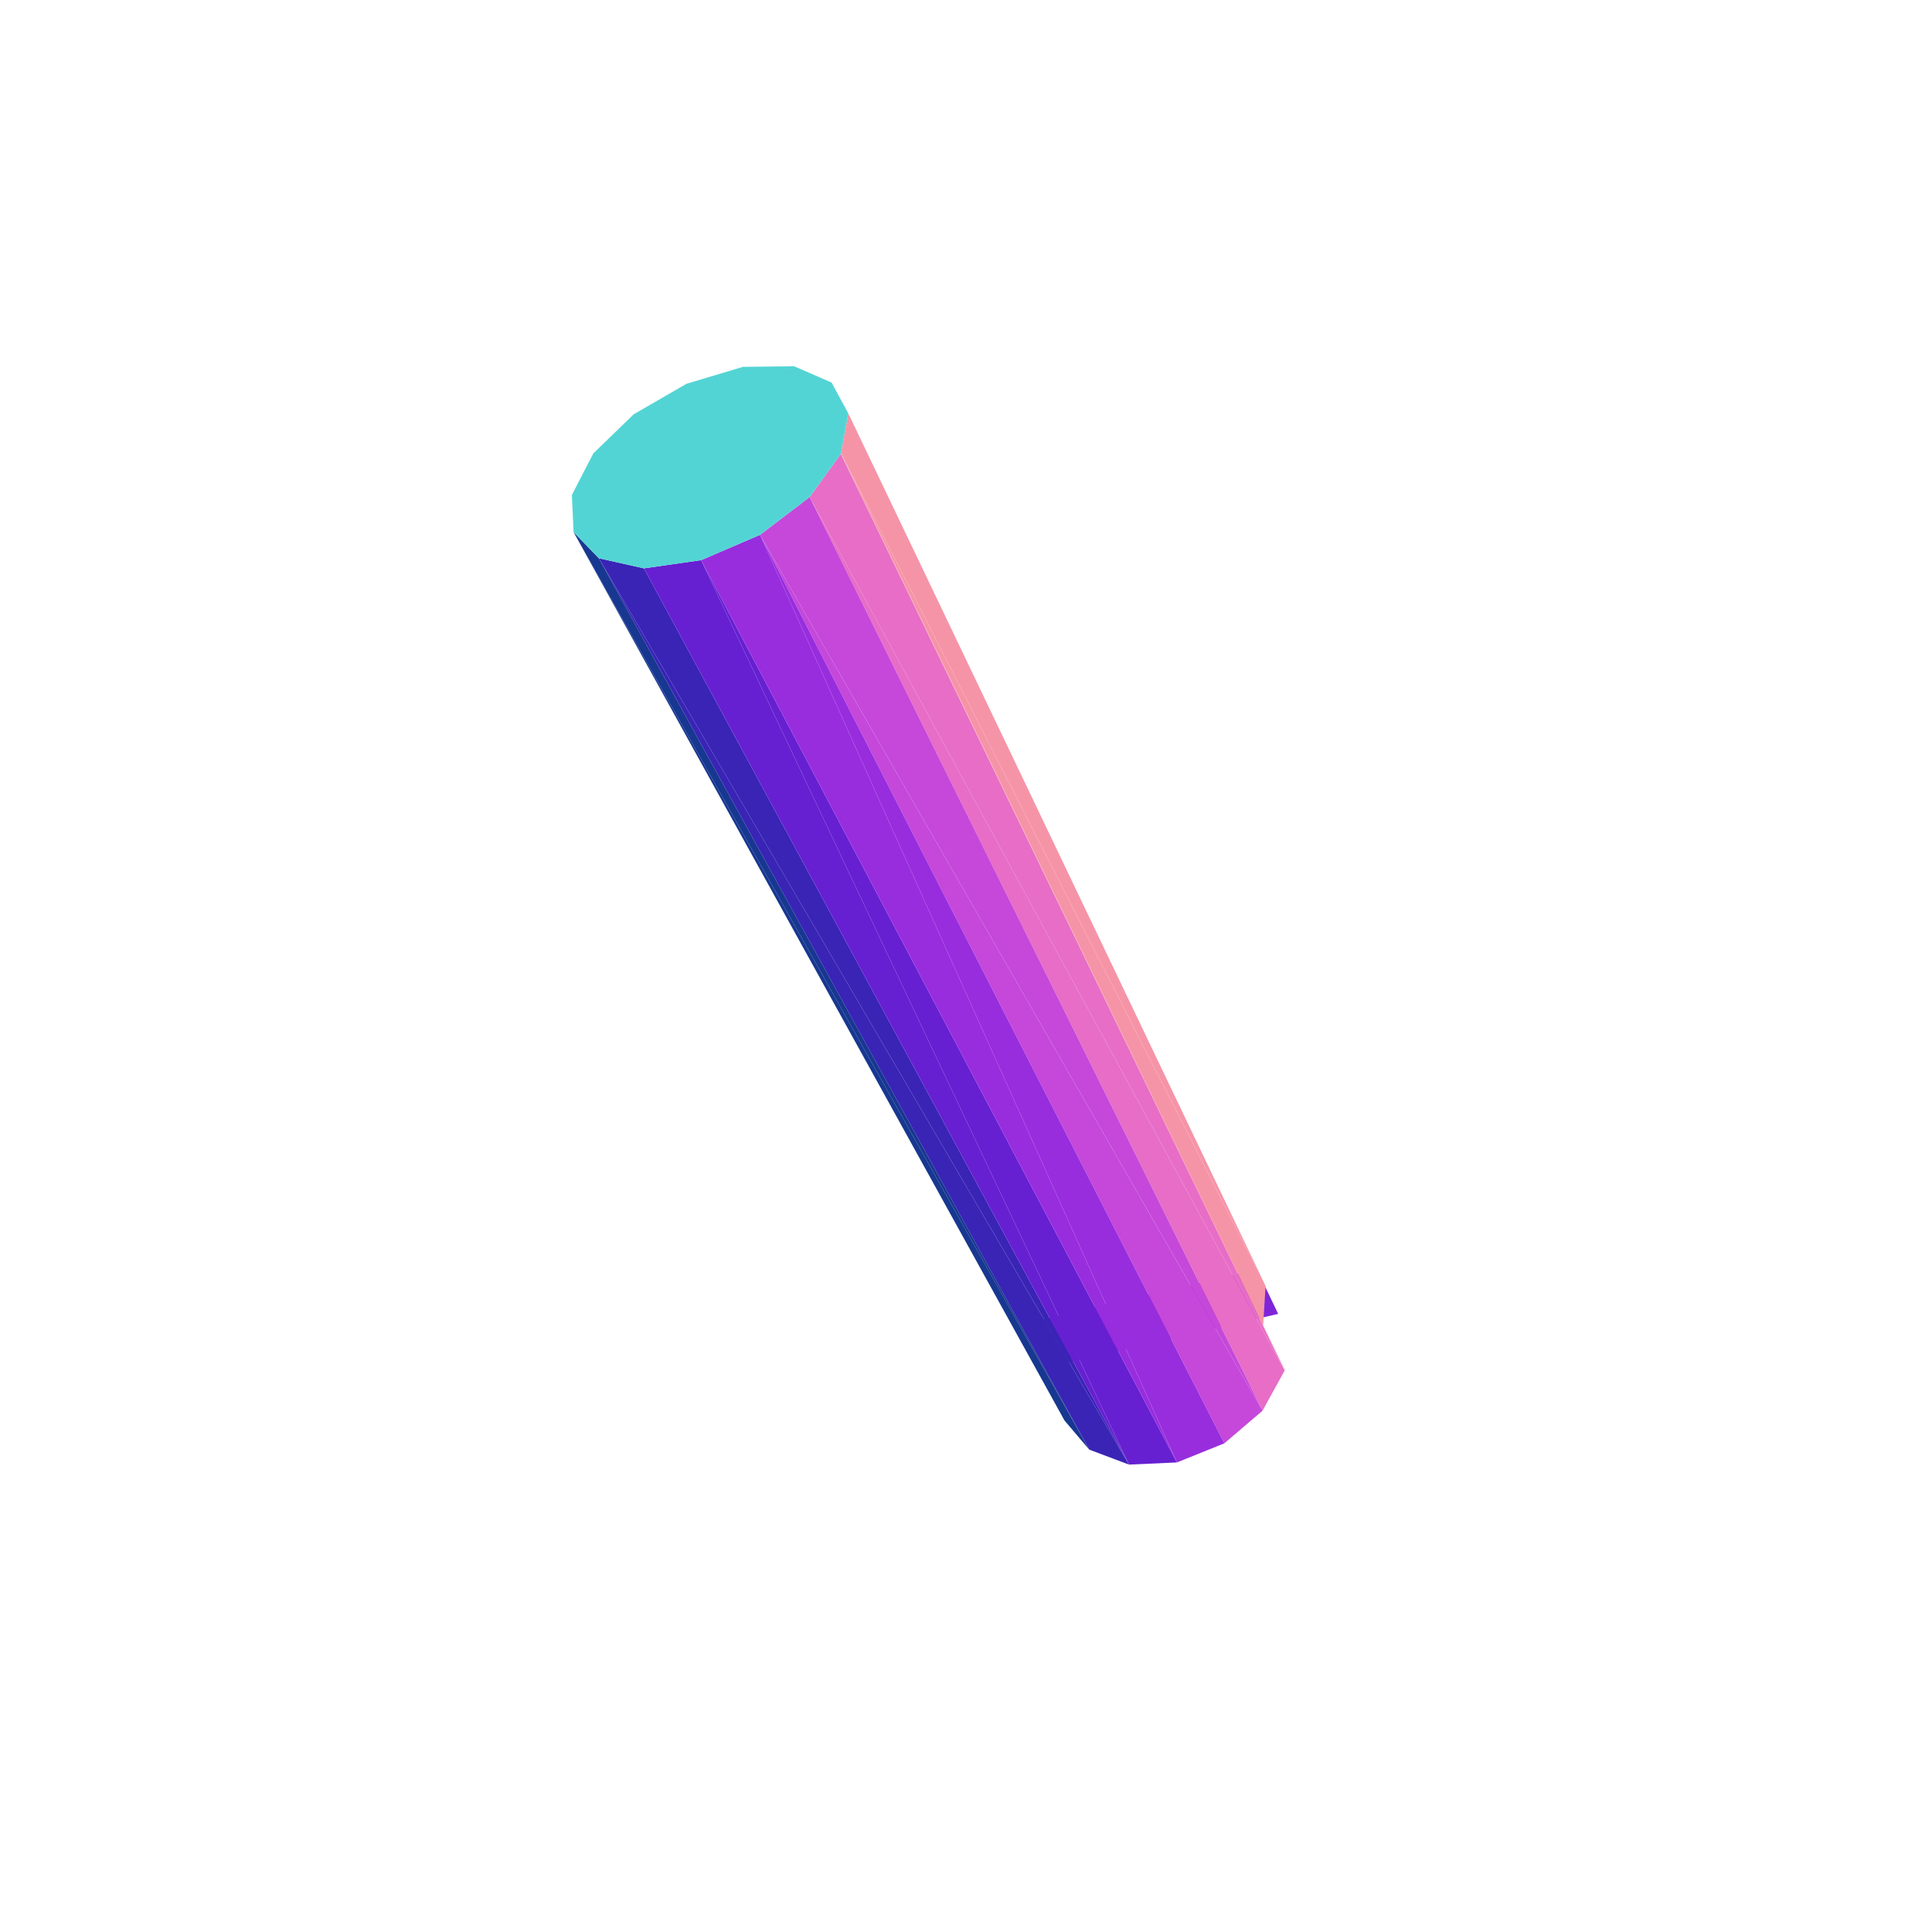
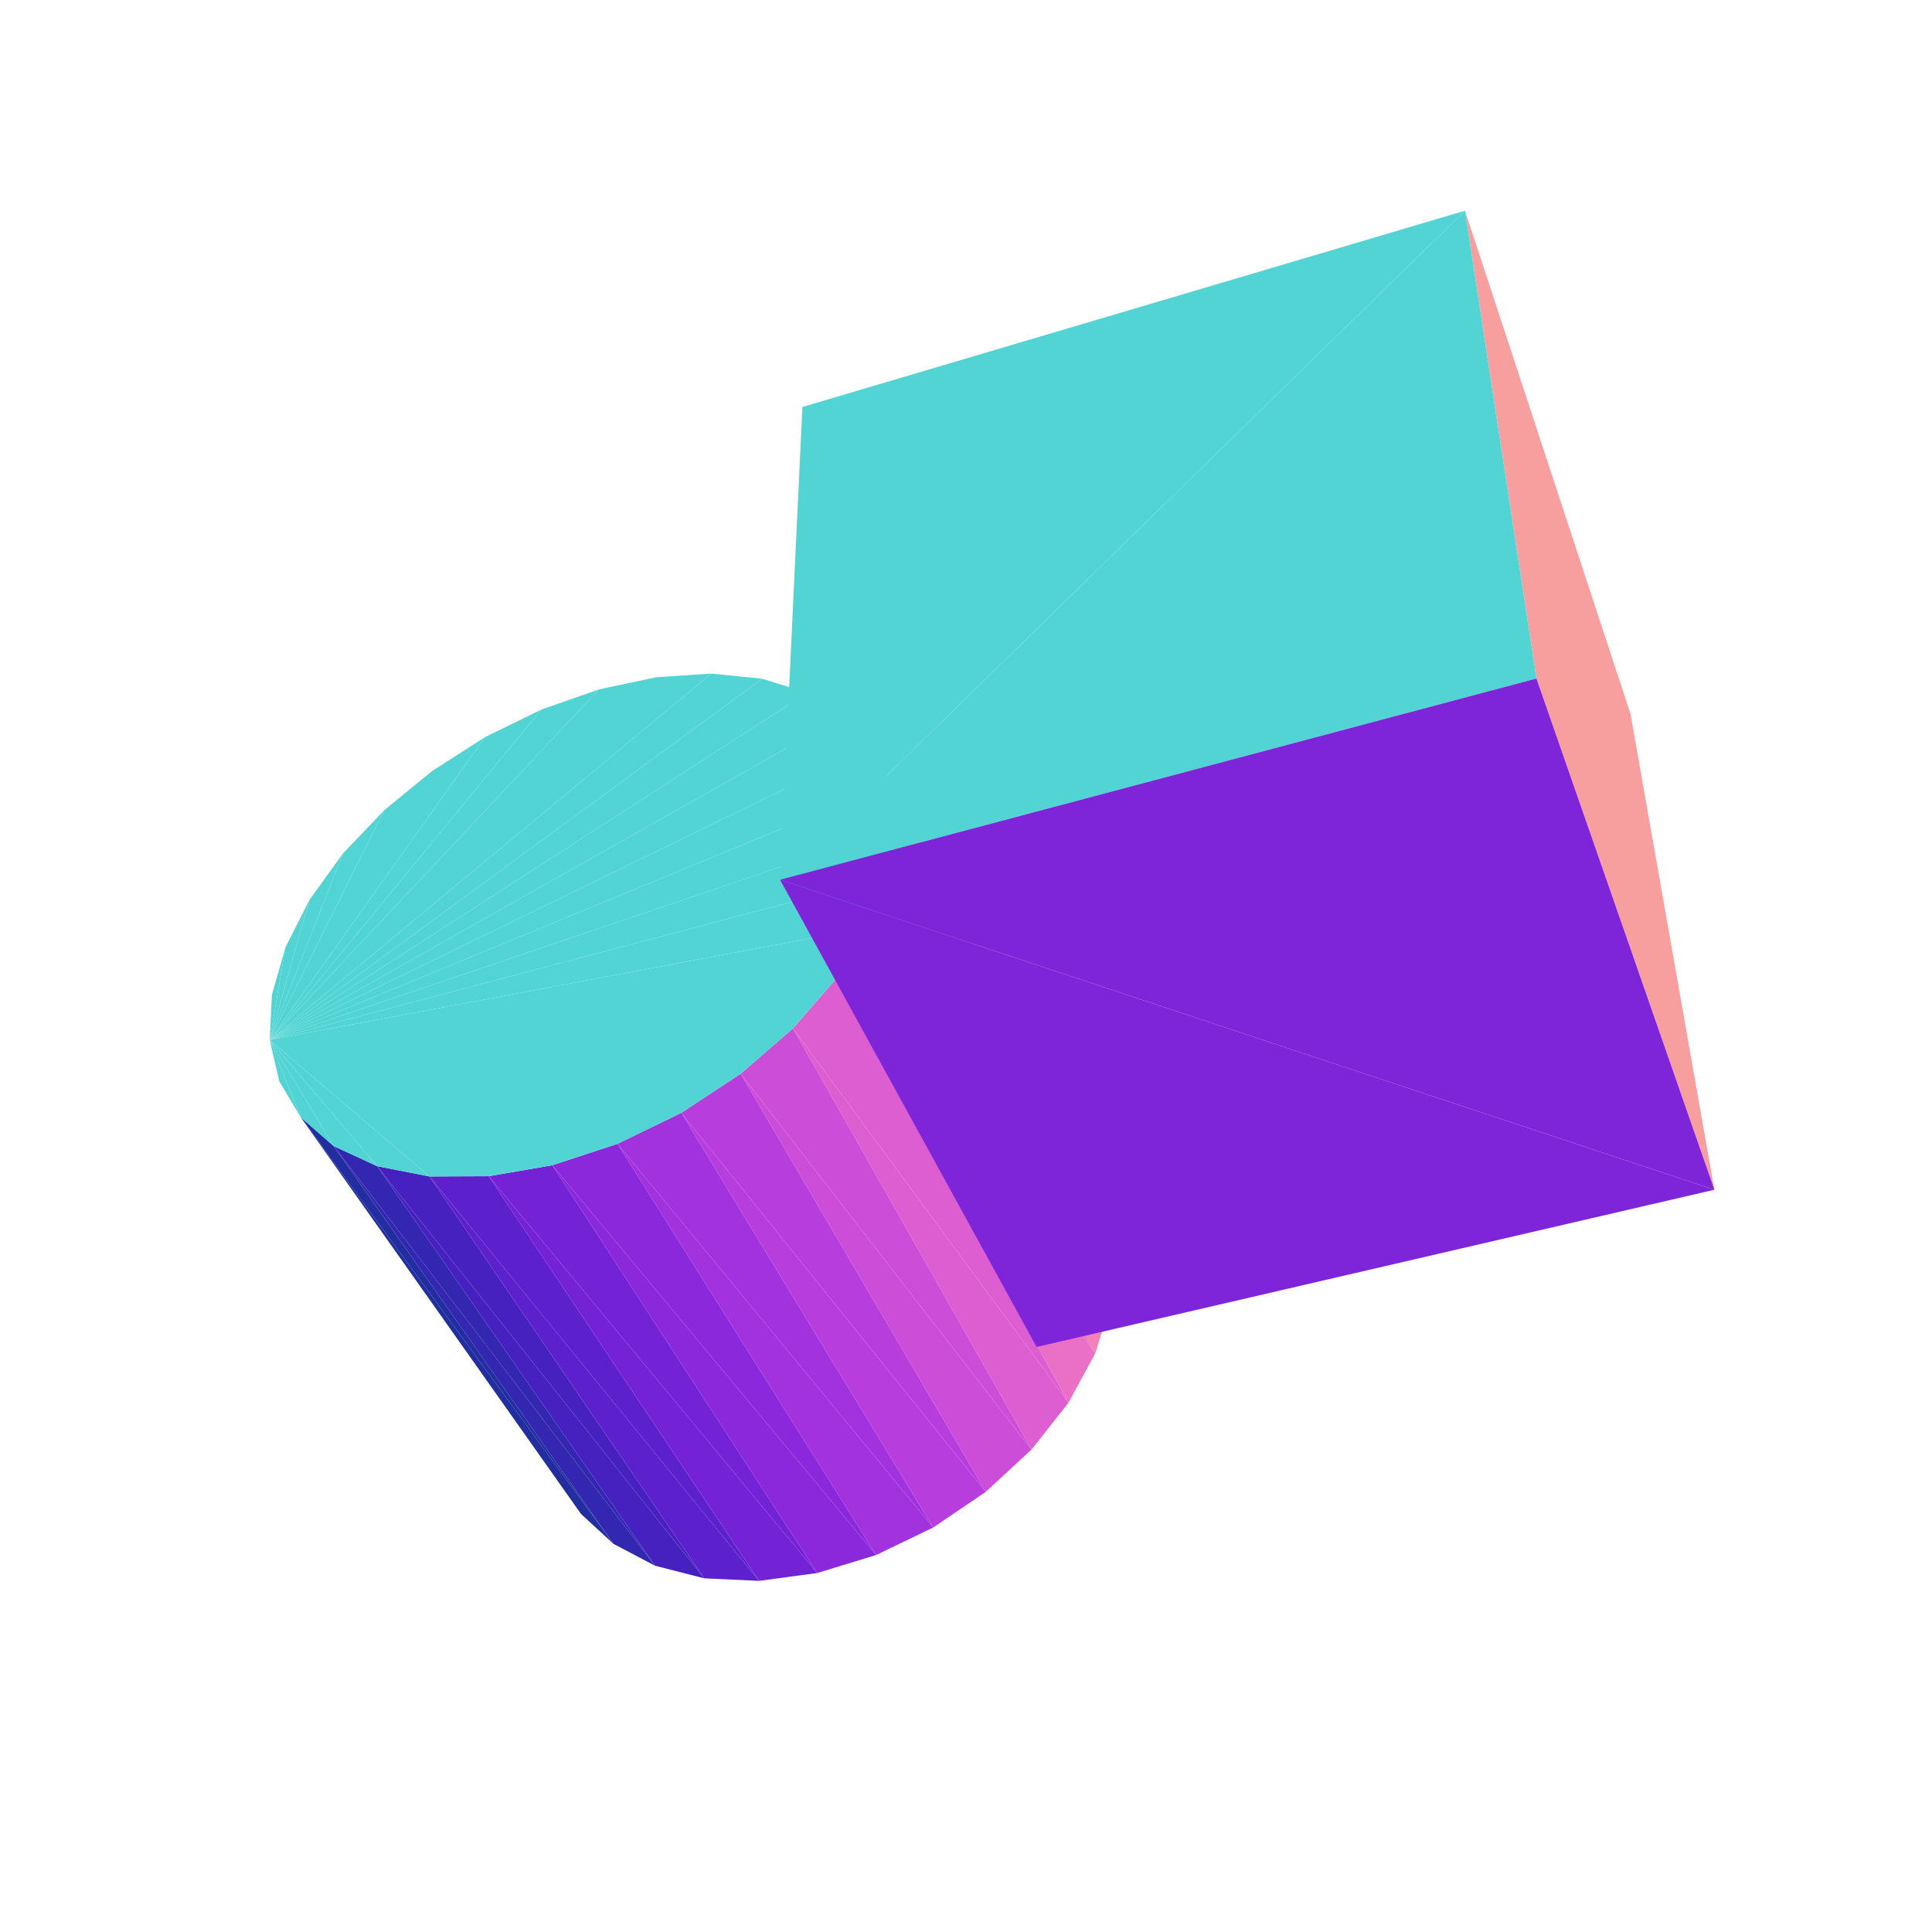
<svg xmlns="http://www.w3.org/2000/svg" viewBox="-250 -250 500 500" width="500" height="500">
-   <path d="M25.758,102.723L75.281,78.512L19.661,91.507zM75.281,78.512L25.758,102.723L80.794,90.035z" style="fill:rgb(127,37,217)" />
-   <path d="M76.908,92.984L82.461,104.711L82.473,104.482z" style="fill:rgb(246,148,167)" />
-   <path d="M31.892,125.161L-101.561,-112.29L25.498,117.635z" style="fill:rgb(23,55,145)" />
-   <path d="M42.181,129.037L-95.026,-105.525L31.892,125.161z" style="fill:rgb(57,36,182)" />
-   <path d="M76.908,92.984L-32.402,-132.518L82.461,104.711zM77.53,82.785L-32.359,-132.749L76.908,92.984z" style="fill:rgb(246,148,167)" />
-   <path d="M82.461,104.711L-40.471,-121.362L76.75,115.082z" style="fill:rgb(231,109,199)" />
-   <path d="M-68.548,-105.034L42.181,129.037L54.587,128.478z" style="fill:rgb(102,32,209)" />
-   <path d="M76.75,115.082L-53.304,-111.587L66.864,123.528z" style="fill:rgb(197,72,218)" />
-   <path d="M-53.304,-111.587L54.587,128.478L66.864,123.528z" style="fill:rgb(152,45,222)" />
-   <path d="M-101.561,-112.29L31.892,125.161L-95.026,-105.525z" style="fill:rgb(23,55,145)" />
-   <path d="M-32.359,-132.749L77.53,82.785L-30.454,-143.003z" style="fill:rgb(246,148,167)" />
-   <path d="M-95.026,-105.525L42.181,129.037L-83.356,-102.909z" style="fill:rgb(57,36,182)" />
-   <path d="M-40.471,-121.362L82.461,104.711L-32.402,-132.518z" style="fill:rgb(231,109,199)" />
-   <path d="M-32.402,-132.518L76.908,92.984L-32.359,-132.749z" style="fill:rgb(246,148,167)" />
-   <path d="M42.181,129.037L-68.548,-105.034L-83.356,-102.909z" style="fill:rgb(102,32,209)" />
-   <path d="M-53.304,-111.587L76.75,115.082L-40.471,-121.362z" style="fill:rgb(197,72,218)" />
-   <path d="M54.587,128.478L-53.304,-111.587L-68.548,-105.034z" style="fill:rgb(152,45,222)" />
-   <path d="M-96.452,-132.662L-95.026,-105.525L-85.983,-142.791zM-101.561,-112.29L-96.452,-132.662L-101.997,-121.901zM-85.983,-142.791L-83.356,-102.909L-72.343,-150.675zM-72.343,-150.675L-68.548,-105.034L-57.72,-155.062zM-57.72,-155.062L-53.304,-111.587L-44.462,-155.207zM-96.452,-132.662L-101.561,-112.29L-95.026,-105.525zM-44.462,-155.207L-40.471,-121.362L-34.787,-150.993zM-85.983,-142.791L-95.026,-105.525L-83.356,-102.909zM-34.787,-150.993L-32.402,-132.518L-30.454,-143.003zM-72.343,-150.675L-83.356,-102.909L-68.548,-105.034zM-57.72,-155.062L-68.548,-105.034L-53.304,-111.587zM-34.787,-150.993L-40.471,-121.362L-32.402,-132.518zM-44.462,-155.207L-53.304,-111.587L-40.471,-121.362z" style="fill:rgb(83,212,212)" />
+   <path d="M32.084,53.517L-19.797,-47.066L36.703,63.586z" style="fill:rgb(242,183,130)" />
+   <path d="M36.703,63.586L-18.42,-35.681L38.562,75.021z" style="fill:rgb(246,167,149)" />
+   <path d="M-91.243,149.546L-172.154,39.169L-99.654,141.783z" style="fill:rgb(34,46,160)" />
+   <path d="M-180.193,19.14L-109.911,-66.359L-124.448,-59.25z" style="fill:rgb(83,212,212)" />
+   <path d="M38.562,75.021L-20.273,-23.149L37.495,87.405z" style="fill:rgb(246,149,167)" />
+   <path d="M-180.193,19.14L-124.448,-59.25L-138.144,-50.481zM-180.193,19.14L-94.995,-71.578L-109.911,-66.359zM-180.193,19.14L-138.144,-50.481L-150.56,-40.322z" style="fill:rgb(83,212,212)" />
+   <path d="M-80.478,155.209L-163.637,46.606L-91.243,149.546z" style="fill:rgb(51,38,177)" />
+   <path d="M-180.193,19.14L-80.172,-74.728L-94.995,-71.578zM-180.193,19.14L-150.56,-40.322L-161.278,-29.083zM-180.193,19.14L-65.927,-75.675L-80.172,-74.728z" style="fill:rgb(83,212,212)" />
+   <path d="M32.084,53.517L-24.236,-56.897L-19.797,-47.066z" style="fill:rgb(242,183,130)" />
+   <path d="M37.495,87.405L-25.392,-9.959L33.454,100.25z" style="fill:rgb(242,130,183)" />
+   <path d="M-180.193,19.14L-161.278,-29.083L-169.913,-17.114zM-180.193,19.14L-52.744,-74.343L-65.927,-75.675z" style="fill:rgb(83,212,212)" />
+   <path d="M-67.747,158.47L-152.408,51.804L-80.478,155.209z" style="fill:rgb(71,33,192)" />
+   <path d="M-180.193,19.14L-169.913,-17.114L-176.124,-4.804zM-180.193,19.14L-41.101,-70.717L-52.744,-74.343z" style="fill:rgb(83,212,212)" />
+   <path d="M33.454,100.25L-33.656,3.337L26.531,113.017z" style="fill:rgb(233,112,197)" />
+   <path d="M-53.555,159.126L-138.861,54.467L-67.747,158.47z" style="fill:rgb(92,32,204)" />
+   <path d="M36.703,63.586L-19.797,-47.066L-18.42,-35.681z" style="fill:rgb(246,167,149)" />
+   <path d="M-180.193,19.14L-176.124,-4.804L-179.623,7.429zM-180.193,19.14L-31.459,-64.856L-41.101,-70.717z" style="fill:rgb(83,212,212)" />
+   <path d="M26.531,113.017L-44.781,16.15L16.96,125.144z" style="fill:rgb(220,94,208)" />
+   <path d="M-38.501,157.095L-123.528,54.405L-53.555,159.126z" style="fill:rgb(115,34,214)" />
+   <path d="M16.96,125.144L-58.321,27.89L5.119,136.08z" style="fill:rgb(203,77,216)" />
+   <path d="M-23.249,152.429L-107.06,51.56L-38.501,157.095z" style="fill:rgb(139,40,220)" />
+   <path d="M-91.243,149.546L-163.637,46.606L-172.154,39.169z" style="fill:rgb(34,46,160)" />
+   <path d="M38.562,75.021L-18.42,-35.681L-20.273,-23.149z" style="fill:rgb(246,149,167)" />
+   <path d="M5.119,136.08L-73.689,38.004L-8.486,145.317z" style="fill:rgb(183,62,221)" />
+   <path d="M-180.193,19.14L-24.236,-56.897L-31.459,-64.856z" style="fill:rgb(83,212,212)" />
+   <path d="M-8.486,145.317L-90.189,46.016L-23.249,152.429z" style="fill:rgb(162,50,222)" />
+   <path d="M-180.193,19.14L-19.797,-47.066L-24.236,-56.897z" style="fill:rgb(83,212,212)" />
+   <path d="M-80.478,155.209L-152.408,51.804L-163.637,46.606z" style="fill:rgb(51,38,177)" />
+   <path d="M37.495,87.405L-20.273,-23.149L-25.392,-9.959z" style="fill:rgb(242,130,183)" />
+   <path d="M-180.193,19.14L-177.71,29.872L-172.154,39.169zM-180.193,19.14L-18.42,-35.681L-19.797,-47.066z" style="fill:rgb(83,212,212)" />
+   <path d="M-67.747,158.47L-138.861,54.467L-152.408,51.804z" style="fill:rgb(71,33,192)" />
+   <path d="M33.454,100.25L-25.392,-9.959L-33.656,3.337z" style="fill:rgb(233,112,197)" />
+   <path d="M-180.193,19.14L-172.154,39.169L-163.637,46.606zM-180.193,19.14L-20.273,-23.149L-18.42,-35.681z" style="fill:rgb(83,212,212)" />
+   <path d="M-53.555,159.126L-123.528,54.405L-138.861,54.467z" style="fill:rgb(92,32,204)" />
+   <path d="M26.531,113.017L-33.656,3.337L-44.781,16.15z" style="fill:rgb(220,94,208)" />
+   <path d="M-180.193,19.14L-163.637,46.606L-152.408,51.804zM-180.193,19.14L-25.392,-9.959L-20.273,-23.149z" style="fill:rgb(83,212,212)" />
+   <path d="M-38.501,157.095L-107.06,51.56L-123.528,54.405z" style="fill:rgb(115,34,214)" />
+   <path d="M16.96,125.144L-44.781,16.15L-58.321,27.89z" style="fill:rgb(203,77,216)" />
+   <path d="M-180.193,19.14L-152.408,51.804L-138.861,54.467z" style="fill:rgb(83,212,212)" />
+   <path d="M-23.249,152.429L-90.189,46.016L-107.06,51.56z" style="fill:rgb(139,40,220)" />
+   <path d="M5.119,136.08L-58.321,27.89L-73.689,38.004z" style="fill:rgb(183,62,221)" />
+   <path d="M-8.486,145.317L-73.689,38.004L-90.189,46.016z" style="fill:rgb(162,50,222)" />
+   <path d="M-180.193,19.14L-33.656,3.337L-25.392,-9.959zM-180.193,19.14L-138.861,54.467L-123.528,54.405zM-180.193,19.14L-44.781,16.15L-33.656,3.337zM-180.193,19.14L-123.528,54.405L-107.06,51.56zM-180.193,19.14L-58.321,27.89L-44.781,16.15zM-180.193,19.14L-107.06,51.56L-90.189,46.016zM-180.193,19.14L-73.689,38.004L-58.321,27.89zM-180.193,19.14L-90.189,46.016L-73.689,38.004z" style="fill:rgb(83,212,212)" />
+   <path d="M171.979,-65.245L129.141,-195.47L147.629,-74.401zM171.979,-65.245L147.629,-74.401L193.681,57.903z" style="fill:rgb(247,158,158)" />
+   <path d="M-48.117,-22.319L129.141,-195.47L-42.338,-144.671z" style="fill:rgb(83,212,212)" />
+   <path d="M193.681,57.903L-48.117,-22.319L18.278,98.593z" style="fill:rgb(127,37,217)" />
+   <path d="M-48.117,-22.319L147.629,-74.401L129.141,-195.47z" style="fill:rgb(83,212,212)" />
+   <path d="M193.681,57.903L147.629,-74.401L-48.117,-22.319z" style="fill:rgb(127,37,217)" />
</svg>
